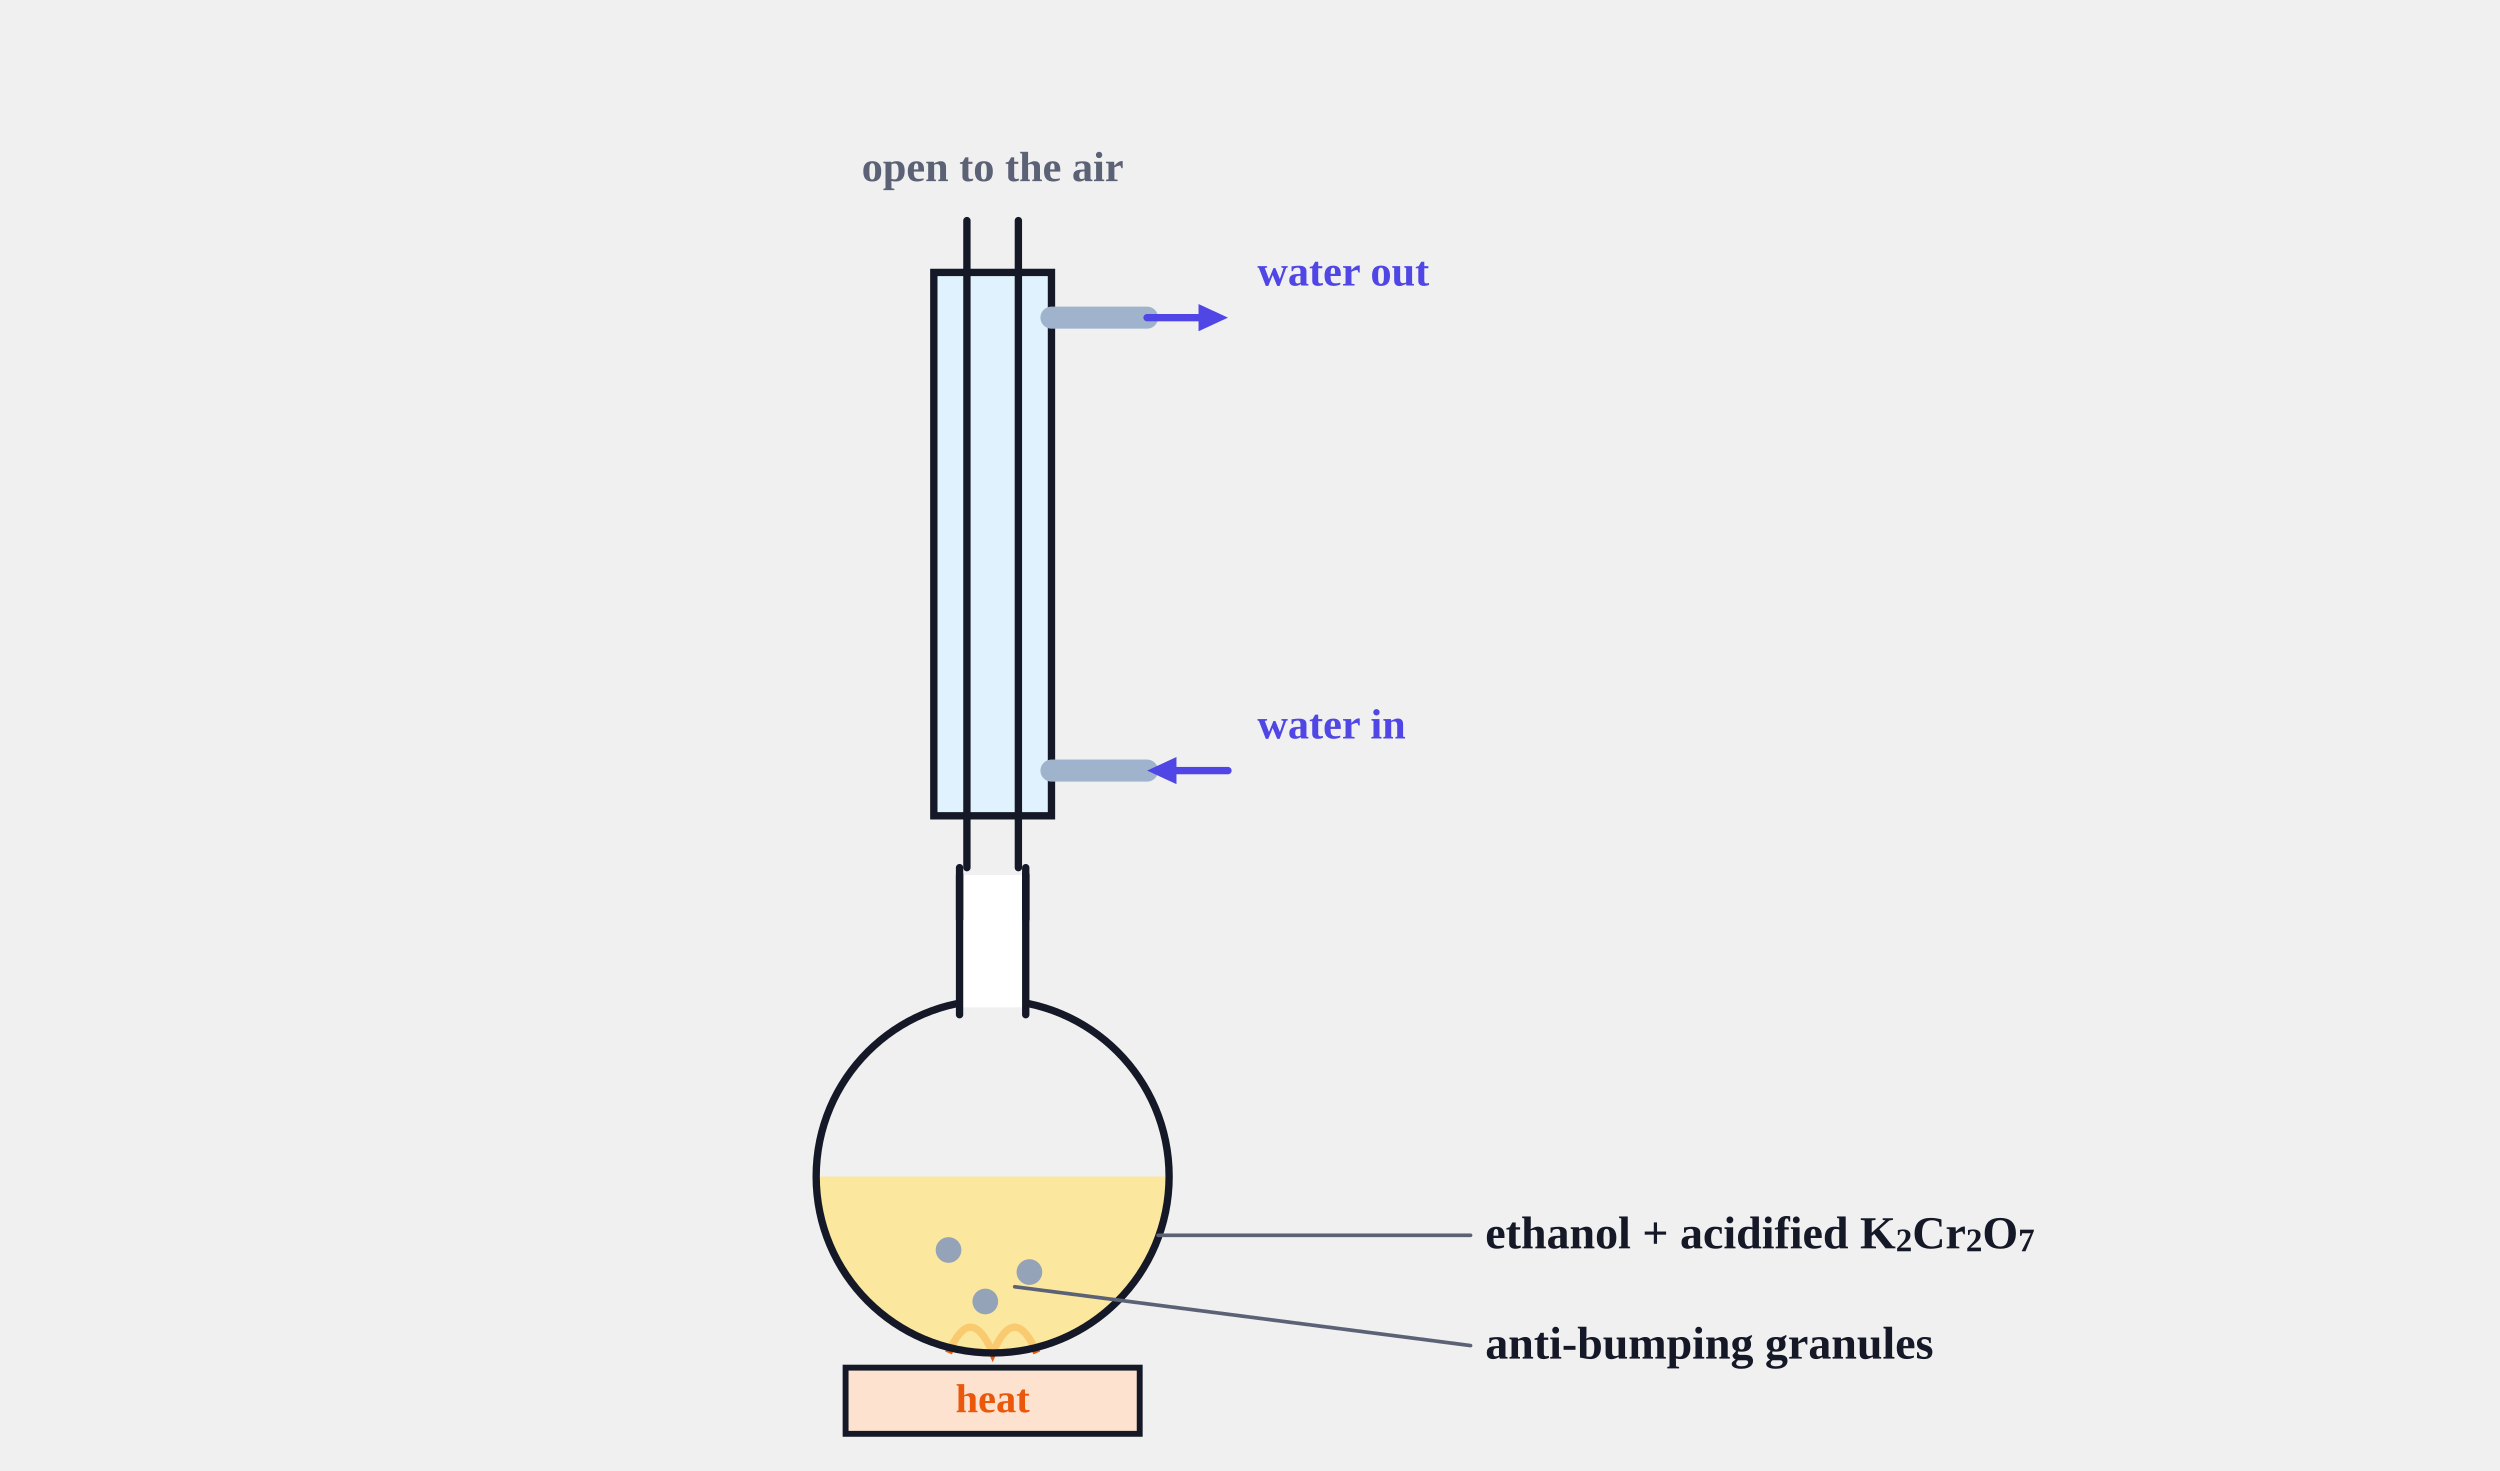
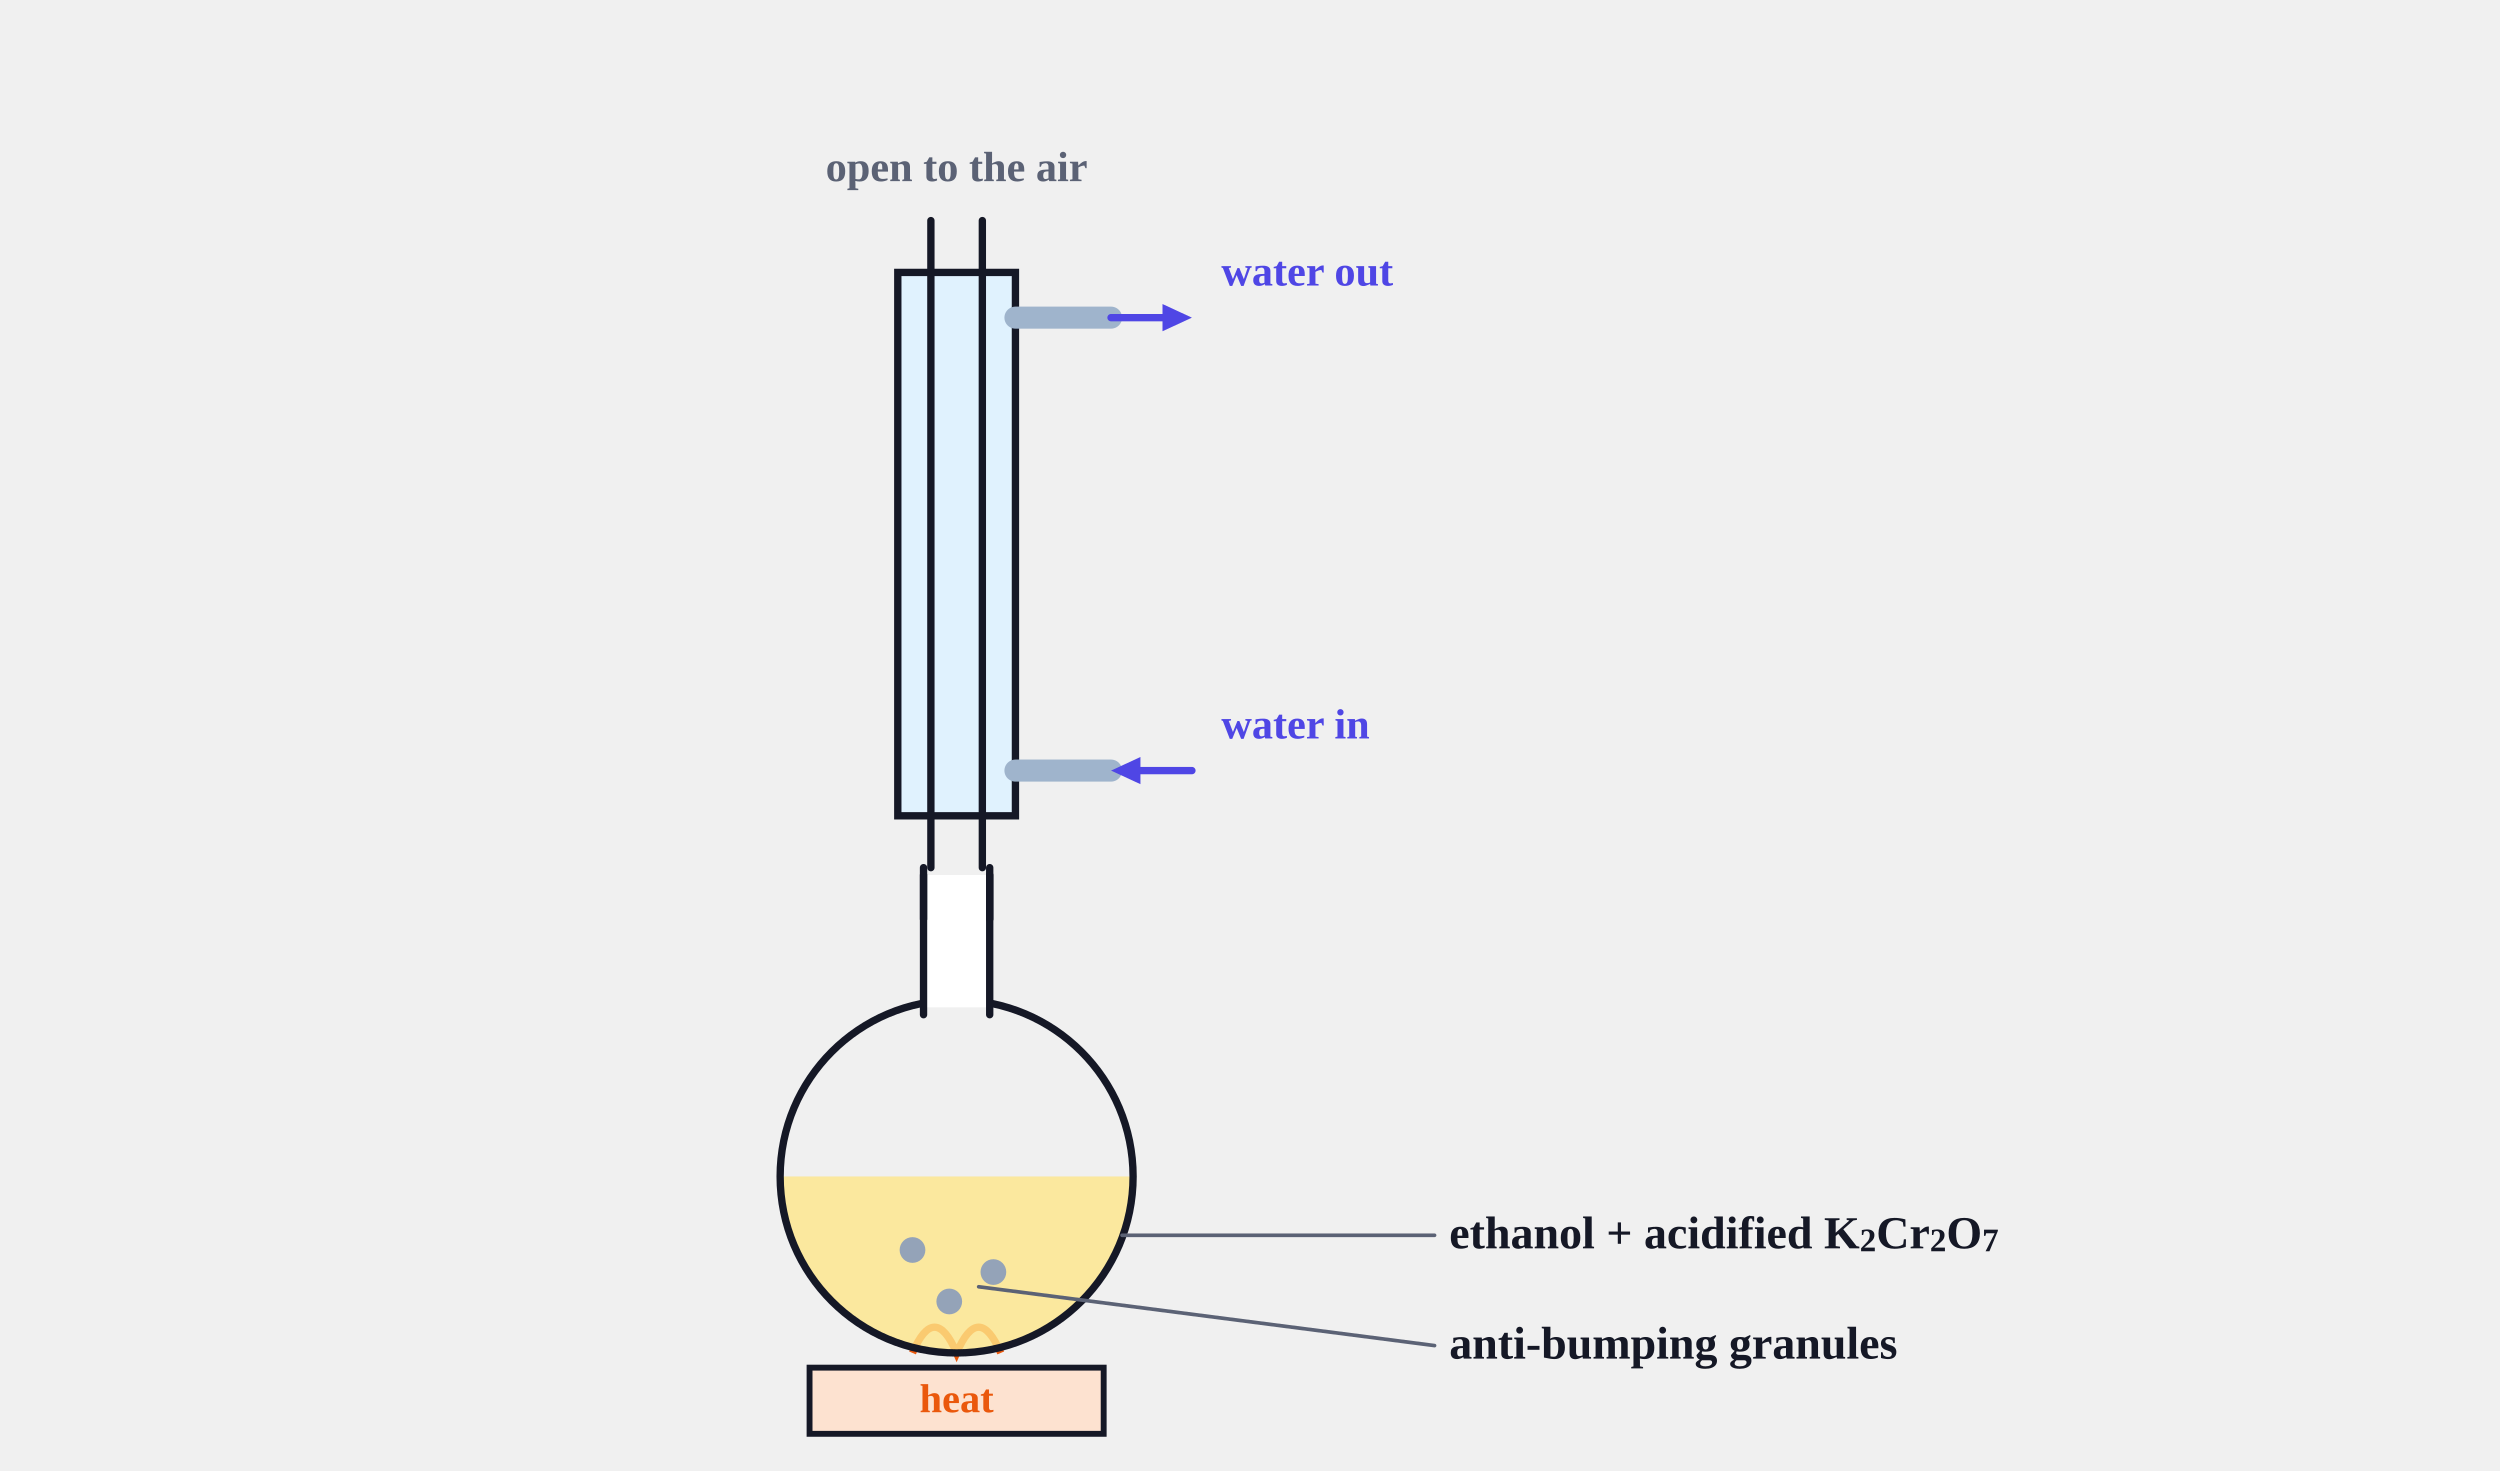
<svg xmlns="http://www.w3.org/2000/svg" viewBox="0 0 680.0 400.0" width="680.0" height="400.0" role="img" aria-label="A round-bottomed flask with anti-bumping granules over heat, with a vertical Liebig condenser: water in at the lower inlet, out at the upper one, open at the top." style="color:var(--vx-ink, #151826);font-family:inherit;max-width:100%;height:auto">
-   <g transform="translate(110.0 0) scale(1.0)">
+   <g transform="translate(100.2 0) scale(1.000)">
    <path d="M120 372 h80 v18 h-80 Z" fill="#fde2d0" stroke="var(--vx-ink, #151826)" stroke-width="1.6" />
    <path d="M148 368 q6 -14 12 0 q6 -14 12 0" fill="none" stroke="var(--vx-a3, #ea580c)" stroke-width="2" />
    <text x="160.0" y="381.0" font-size="11" font-weight="700" text-anchor="middle" dominant-baseline="middle" fill="var(--vx-a3, #ea580c)">heat</text>
    <path d="M112 320 A48 48 0 1 0 208 320 Z" fill="#fde68a" fill-opacity=".8" />
    <circle cx="160" cy="320" r="48" fill="none" stroke="var(--vx-ink, #151826)" stroke-width="2" />
    <rect x="151" y="238" width="18" height="36" fill="#fff" stroke="none" />
    <path d="M151.0 238.0 L151.0 276.0" stroke="var(--vx-ink, #151826)" stroke-width="2" stroke-linecap="round" fill="none" />
    <path d="M169.0 238.0 L169.0 276.0" stroke="var(--vx-ink, #151826)" stroke-width="2" stroke-linecap="round" fill="none" />
    <path d="M176.0 221.9 L176.0 74.1 L144.0 74.1 L144.0 221.9 Z" fill="#e0f2fe" stroke="var(--vx-ink, #151826)" stroke-width="2" />
    <path d="M167.0 236.0 L167.0 60.0" stroke="var(--vx-ink, #151826)" stroke-width="2" stroke-linecap="round" fill="none" />
    <path d="M153.0 236.0 L153.0 60.0" stroke="var(--vx-ink, #151826)" stroke-width="2" stroke-linecap="round" fill="none" />
    <path d="M176.0 209.6 L202.0 209.6" stroke="#9fb4cc" stroke-width="6" stroke-linecap="round" fill="none" />
    <path d="M224.0 209.6 L209.2 209.6" stroke="var(--vx-a1, #4f46e5)" stroke-width="2" stroke-linecap="round" fill="none" />
    <path d="M202.0 209.6 L210.0 205.9 L210.0 213.3 Z" fill="var(--vx-a1, #4f46e5)" />
    <text x="232.0" y="197.6" font-size="11.5" font-weight="700" text-anchor="start" dominant-baseline="middle" fill="var(--vx-a1, #4f46e5)">water in</text>
    <path d="M176.0 86.4 L202.0 86.4" stroke="#9fb4cc" stroke-width="6" stroke-linecap="round" fill="none" />
    <path d="M202.0 86.4 L216.8 86.4" stroke="var(--vx-a1, #4f46e5)" stroke-width="2" stroke-linecap="round" fill="none" />
    <path d="M224.0 86.4 L216.0 90.1 L216.0 82.7 Z" fill="var(--vx-a1, #4f46e5)" />
    <text x="232.0" y="74.4" font-size="11.5" font-weight="700" text-anchor="start" dominant-baseline="middle" fill="var(--vx-a1, #4f46e5)">water out</text>
    <path d="M151.0 236.0 L151.0 250.0" stroke="var(--vx-ink, #151826)" stroke-width="2" stroke-linecap="round" fill="none" />
    <path d="M169.0 236.0 L169.0 250.0" stroke="var(--vx-ink, #151826)" stroke-width="2" stroke-linecap="round" fill="none" />
    <text x="160.0" y="46.0" font-size="11.5" font-weight="600" text-anchor="middle" dominant-baseline="middle" fill="var(--vx-soft, #5b6275)">open to the air</text>
    <circle cx="148" cy="340" r="3.5" fill="#94a3b8" />
    <circle cx="170" cy="346" r="3.5" fill="#94a3b8" />
    <circle cx="158" cy="354" r="3.5" fill="#94a3b8" />
    <path d="M205.0 336.0 L290.0 336.0" stroke="var(--vx-soft, #5b6275)" stroke-width="1" stroke-linecap="round" fill="none" />
    <text x="294.0" y="336.0" font-size="12.5" font-weight="600" text-anchor="start" dominant-baseline="middle" fill="var(--vx-ink, #151826)">ethanol + acidified K<tspan baseline-shift="sub" font-size="9.0">2</tspan>Cr<tspan baseline-shift="sub" font-size="9.0">2</tspan>O<tspan baseline-shift="sub" font-size="9.0">7</tspan>
    </text>
    <path d="M166.0 350.0 L290.0 366.0" stroke="var(--vx-soft, #5b6275)" stroke-width="1" stroke-linecap="round" fill="none" />
    <text x="294.0" y="366.0" font-size="12.5" font-weight="600" text-anchor="start" dominant-baseline="middle" fill="var(--vx-ink, #151826)">anti-bumping granules</text>
  </g>
</svg>
